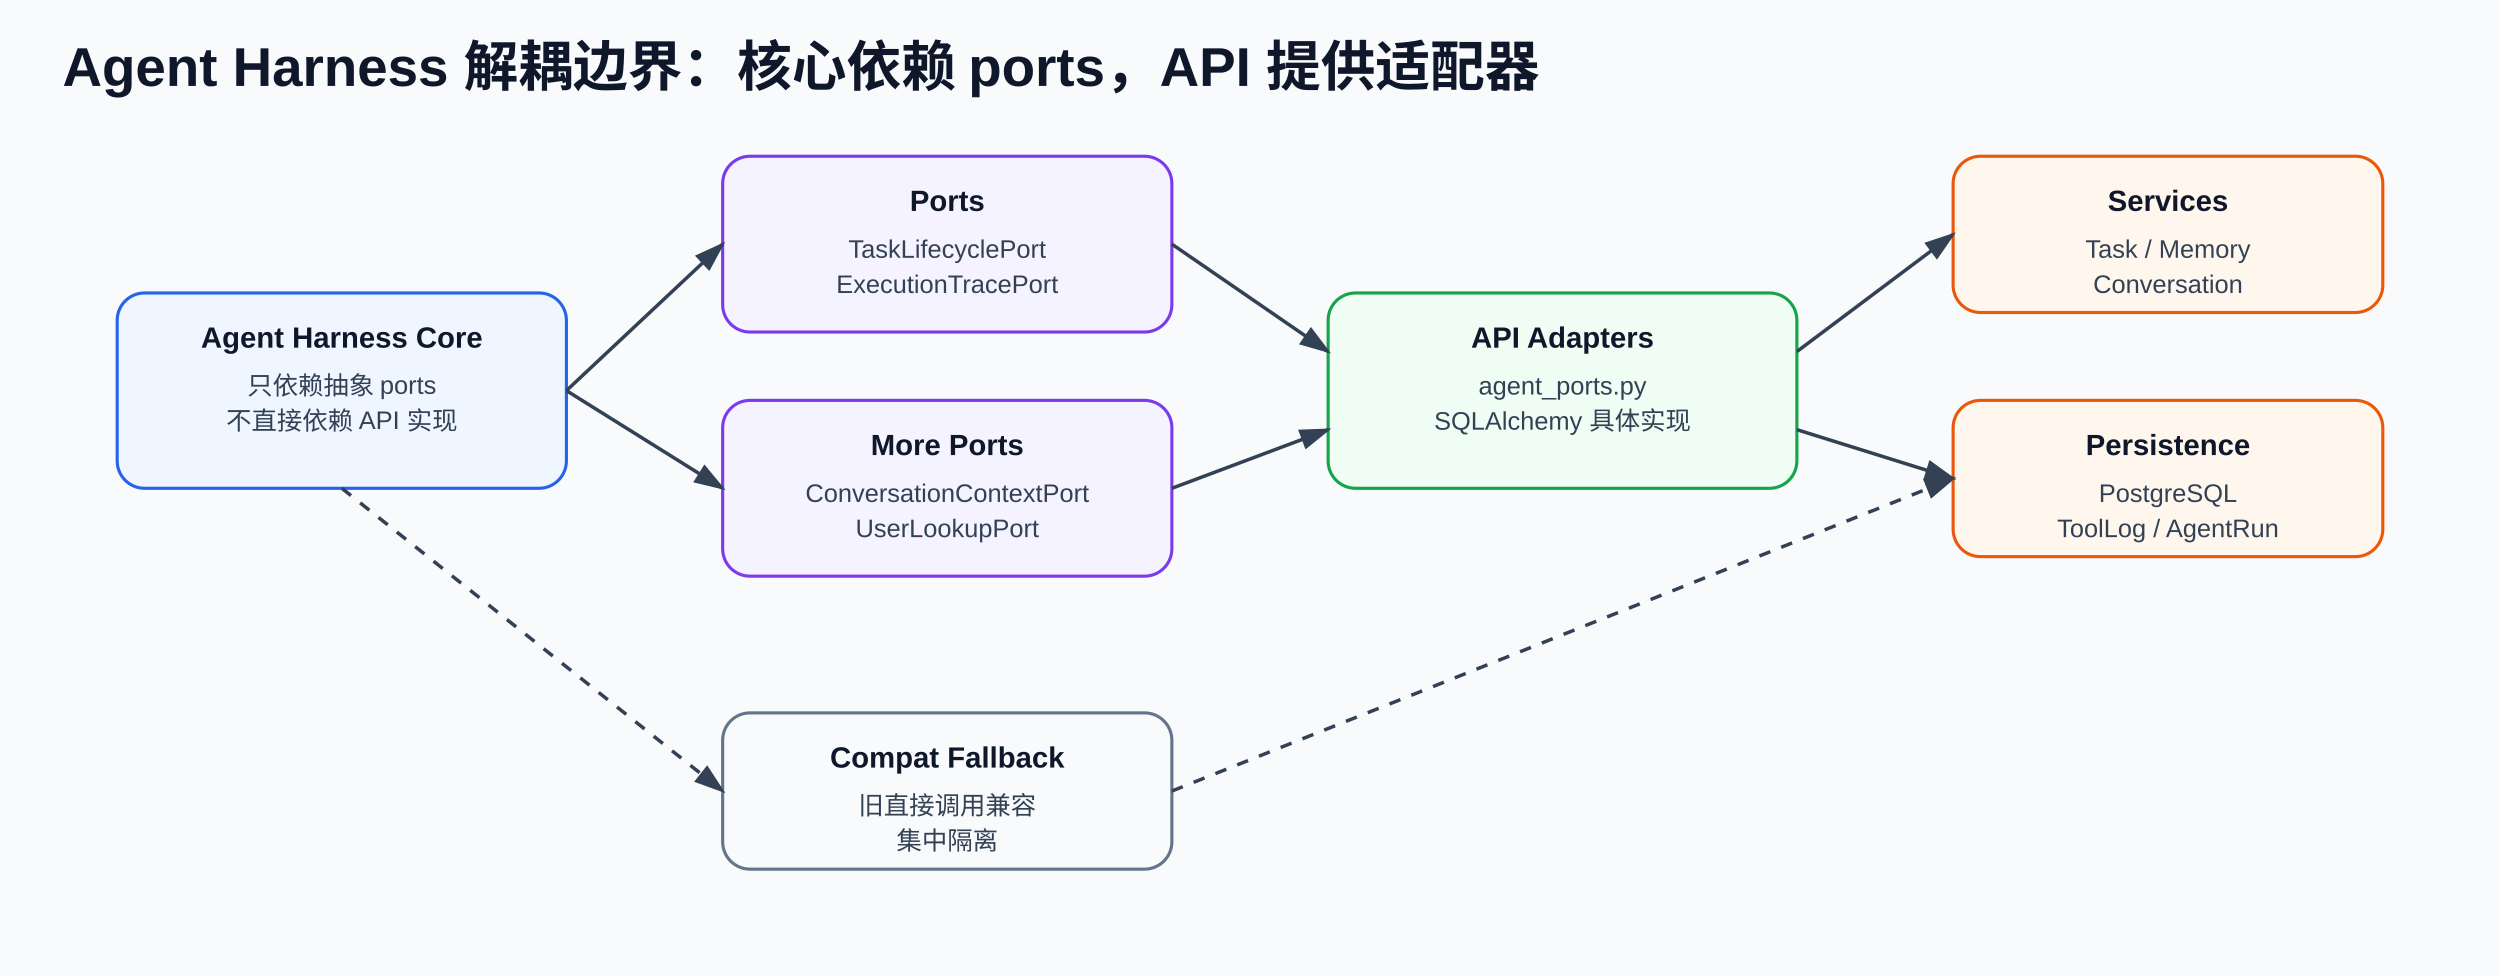
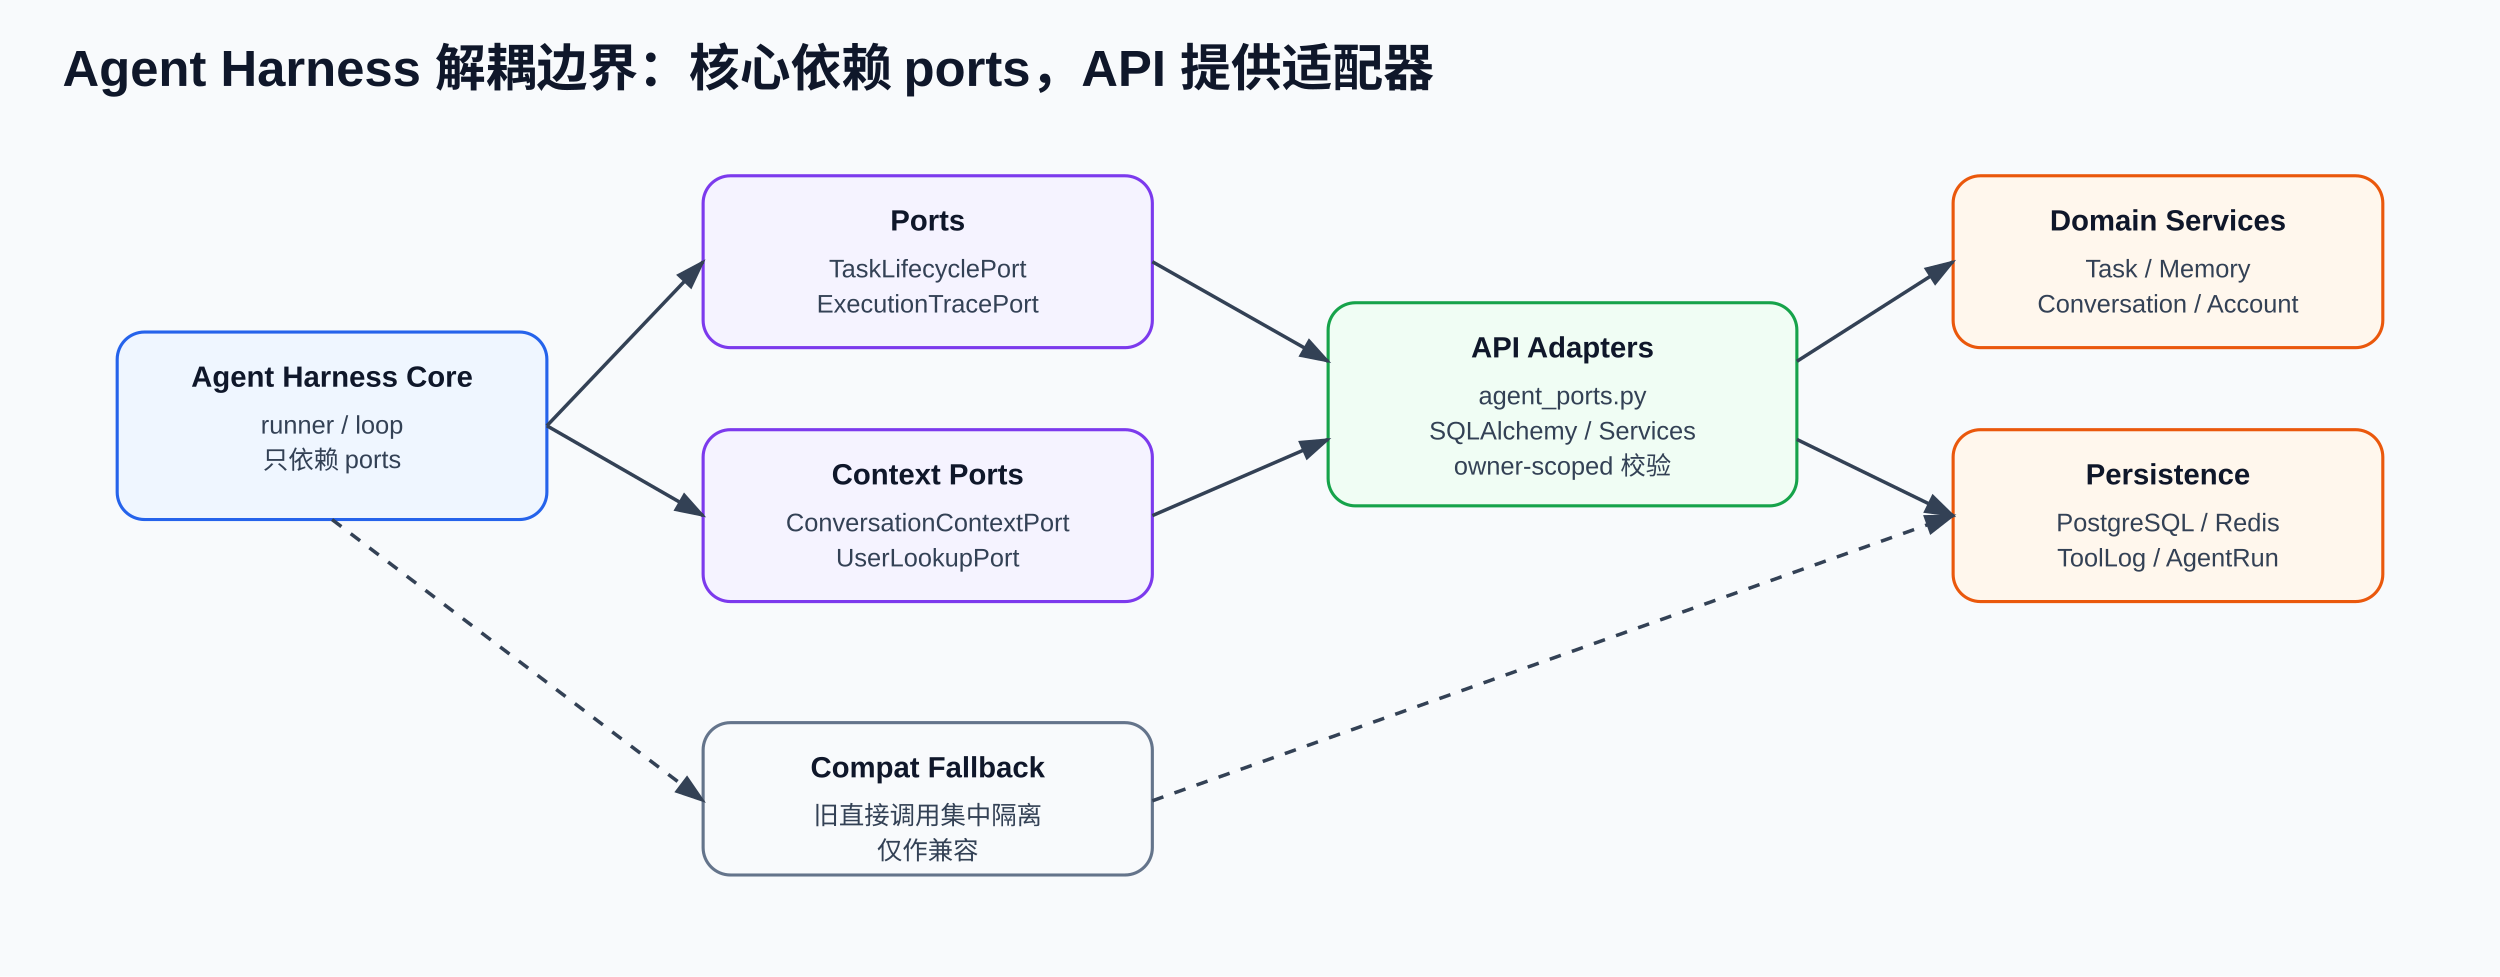
<svg xmlns="http://www.w3.org/2000/svg" width="1280" height="500" viewBox="0 0 1280 500" role="img">
  <style>
  .bg { fill: #f8fafc; }
-   .title { font: 700 28px -apple-system,BlinkMacSystemFont,"Segoe UI",Arial,"Noto Sans CJK SC",sans-serif; fill: #0f172a; }
-   .label { font: 600 15px -apple-system,BlinkMacSystemFont,"Segoe UI",Arial,"Noto Sans CJK SC",sans-serif; fill: #0f172a; }
+   .title { font: 700 26px -apple-system,BlinkMacSystemFont,"Segoe UI",Arial,"Noto Sans CJK SC",sans-serif; fill: #0f172a; }
+   .label { font: 700 15px -apple-system,BlinkMacSystemFont,"Segoe UI",Arial,"Noto Sans CJK SC",sans-serif; fill: #0f172a; }
  .small { font: 400 13px -apple-system,BlinkMacSystemFont,"Segoe UI",Arial,"Noto Sans CJK SC",sans-serif; fill: #334155; }
  .tiny { font: 400 12px -apple-system,BlinkMacSystemFont,"Segoe UI",Arial,"Noto Sans CJK SC",sans-serif; fill: #475569; }
-   .box { stroke: #2563eb; stroke-width: 1.6; fill: #eff6ff; }
-   .box-green { stroke: #16a34a; fill: #f0fdf4; }
-   .box-orange { stroke: #ea580c; fill: #fff7ed; }
-   .box-purple { stroke: #7c3aed; fill: #f5f3ff; }
-   .box-slate { stroke: #64748b; fill: #f8fafc; }
-   .box-red { stroke: #dc2626; fill: #fef2f2; }
+   .blue { stroke: #2563eb; fill: #eff6ff; }
+   .green { stroke: #16a34a; fill: #f0fdf4; }
+   .orange { stroke: #ea580c; fill: #fff7ed; }
+   .purple { stroke: #7c3aed; fill: #f5f3ff; }
+   .slate { stroke: #64748b; fill: #f8fafc; }
+   .red { stroke: #dc2626; fill: #fef2f2; }
+   .box { stroke-width: 1.6; rx: 14; }
  .arrow { stroke: #334155; stroke-width: 1.8; fill: none; marker-end: url(#arrow); }
  .dash { stroke-dasharray: 6 6; }
-   .lane { stroke: #cbd5e1; stroke-width: 1.2; stroke-dasharray: 5 5; }
+   .lane { stroke: #cbd5e1; stroke-width: 1.2; stroke-dasharray: 5 5; fill: none; }
</style>
  <defs>
    <marker id="arrow" markerWidth="10" markerHeight="10" refX="8" refY="3" orient="auto" markerUnits="strokeWidth">
      <path d="M0,0 L0,6 L9,3 z" fill="#334155" />
    </marker>
  </defs>
  <rect width="100%" height="100%" class="bg" />
-   <text x="32" y="44" class="title">Agent Harness 解耦边界：核心依赖 ports，API 提供适配器</text>
-   <rect x="60" y="150" width="230" height="100" class="box box" rx="14" />
-   <text x="175.0" y="178" text-anchor="middle" class="label">Agent Harness Core</text>
-   <text x="175.0" y="202" text-anchor="middle" class="small">只依赖抽象 ports</text>
-   <text x="175.0" y="220" text-anchor="middle" class="small">不直接依赖 API 实现</text>
-   <rect x="370" y="80" width="230" height="90" class="box box-purple" rx="14" />
-   <text x="485.0" y="108" text-anchor="middle" class="label">Ports</text>
-   <text x="485.0" y="132" text-anchor="middle" class="small">TaskLifecyclePort</text>
-   <text x="485.0" y="150" text-anchor="middle" class="small">ExecutionTracePort</text>
-   <rect x="370" y="205" width="230" height="90" class="box box-purple" rx="14" />
-   <text x="485.0" y="233" text-anchor="middle" class="label">More Ports</text>
-   <text x="485.0" y="257" text-anchor="middle" class="small">ConversationContextPort</text>
-   <text x="485.0" y="275" text-anchor="middle" class="small">UserLookupPort</text>
-   <rect x="680" y="150" width="240" height="100" class="box box-green" rx="14" />
-   <text x="800.0" y="178" text-anchor="middle" class="label">API Adapters</text>
-   <text x="800.0" y="202" text-anchor="middle" class="small">agent_ports.py</text>
-   <text x="800.0" y="220" text-anchor="middle" class="small">SQLAlchemy 具体实现</text>
-   <rect x="1000" y="80" width="220" height="80" class="box box-orange" rx="14" />
-   <text x="1110.0" y="108" text-anchor="middle" class="label">Services</text>
-   <text x="1110.0" y="132" text-anchor="middle" class="small">Task / Memory</text>
-   <text x="1110.0" y="150" text-anchor="middle" class="small">Conversation</text>
-   <rect x="1000" y="205" width="220" height="80" class="box box-orange" rx="14" />
-   <text x="1110.0" y="233" text-anchor="middle" class="label">Persistence</text>
-   <text x="1110.0" y="257" text-anchor="middle" class="small">PostgreSQL</text>
-   <text x="1110.0" y="275" text-anchor="middle" class="small">ToolLog / AgentRun</text>
-   <path d="M290,200 L370,125" class="arrow" />
-   <path d="M290,200 L370,250" class="arrow" />
-   <path d="M600,125 L680,180" class="arrow" />
-   <path d="M600,250 L680,220" class="arrow" />
-   <path d="M920,180 L1000,120" class="arrow" />
-   <path d="M920,220 L1000,245" class="arrow" />
-   <rect x="370" y="365" width="230" height="80" class="box box-slate" rx="14" />
-   <text x="485.0" y="393" text-anchor="middle" class="label">Compat Fallback</text>
-   <text x="485.0" y="417" text-anchor="middle" class="small">旧直接调用兼容</text>
-   <text x="485.0" y="435" text-anchor="middle" class="small">集中隔离</text>
-   <path d="M175,250 L370,405" class="arrow dash" />
-   <path d="M600,405 L1000,245" class="arrow dash" />
+   <text x="32" y="44" text-anchor="start" class="title">Agent Harness 解耦边界：核心依赖 ports，API 提供适配器</text>
+   <rect x="60" y="170" width="220" height="96" class="box blue" rx="14" />
+   <text x="170.0" y="198" text-anchor="middle" class="label">Agent Harness Core</text>
+   <text x="170.0" y="222" text-anchor="middle" class="small">runner / loop</text>
+   <text x="170.0" y="240" text-anchor="middle" class="small">只依赖 ports</text>
+   <rect x="360" y="90" width="230" height="88" class="box purple" rx="14" />
+   <text x="475.0" y="118" text-anchor="middle" class="label">Ports</text>
+   <text x="475.0" y="142" text-anchor="middle" class="small">TaskLifecyclePort</text>
+   <text x="475.0" y="160" text-anchor="middle" class="small">ExecutionTracePort</text>
+   <rect x="360" y="220" width="230" height="88" class="box purple" rx="14" />
+   <text x="475.0" y="248" text-anchor="middle" class="label">Context Ports</text>
+   <text x="475.0" y="272" text-anchor="middle" class="small">ConversationContextPort</text>
+   <text x="475.0" y="290" text-anchor="middle" class="small">UserLookupPort</text>
+   <rect x="680" y="155" width="240" height="104" class="box green" rx="14" />
+   <text x="800.0" y="183" text-anchor="middle" class="label">API Adapters</text>
+   <text x="800.0" y="207" text-anchor="middle" class="small">agent_ports.py</text>
+   <text x="800.0" y="225" text-anchor="middle" class="small">SQLAlchemy / Services</text>
+   <text x="800.0" y="243" text-anchor="middle" class="small">owner-scoped 校验</text>
+   <rect x="1000" y="90" width="220" height="88" class="box orange" rx="14" />
+   <text x="1110.0" y="118" text-anchor="middle" class="label">Domain Services</text>
+   <text x="1110.0" y="142" text-anchor="middle" class="small">Task / Memory</text>
+   <text x="1110.0" y="160" text-anchor="middle" class="small">Conversation / Account</text>
+   <rect x="1000" y="220" width="220" height="88" class="box orange" rx="14" />
+   <text x="1110.0" y="248" text-anchor="middle" class="label">Persistence</text>
+   <text x="1110.0" y="272" text-anchor="middle" class="small">PostgreSQL / Redis</text>
+   <text x="1110.0" y="290" text-anchor="middle" class="small">ToolLog / AgentRun</text>
+   <path d="M280,218 L360,134" class="arrow" />
+   <path d="M280,218 L360,264" class="arrow" />
+   <path d="M590,134 L680,185" class="arrow" />
+   <path d="M590,264 L680,225" class="arrow" />
+   <path d="M920,185 L1000,134" class="arrow" />
+   <path d="M920,225 L1000,264" class="arrow" />
+   <rect x="360" y="370" width="230" height="78" class="box slate" rx="14" />
+   <text x="475.0" y="398" text-anchor="middle" class="label">Compat Fallback</text>
+   <text x="475.0" y="422" text-anchor="middle" class="small">旧直接调用集中隔离</text>
+   <text x="475.0" y="440" text-anchor="middle" class="small">仅作兼容</text>
+   <path d="M170,266 L360,410" class="arrow dash" />
+   <path d="M590,410 L1000,264" class="arrow dash" />
</svg>
